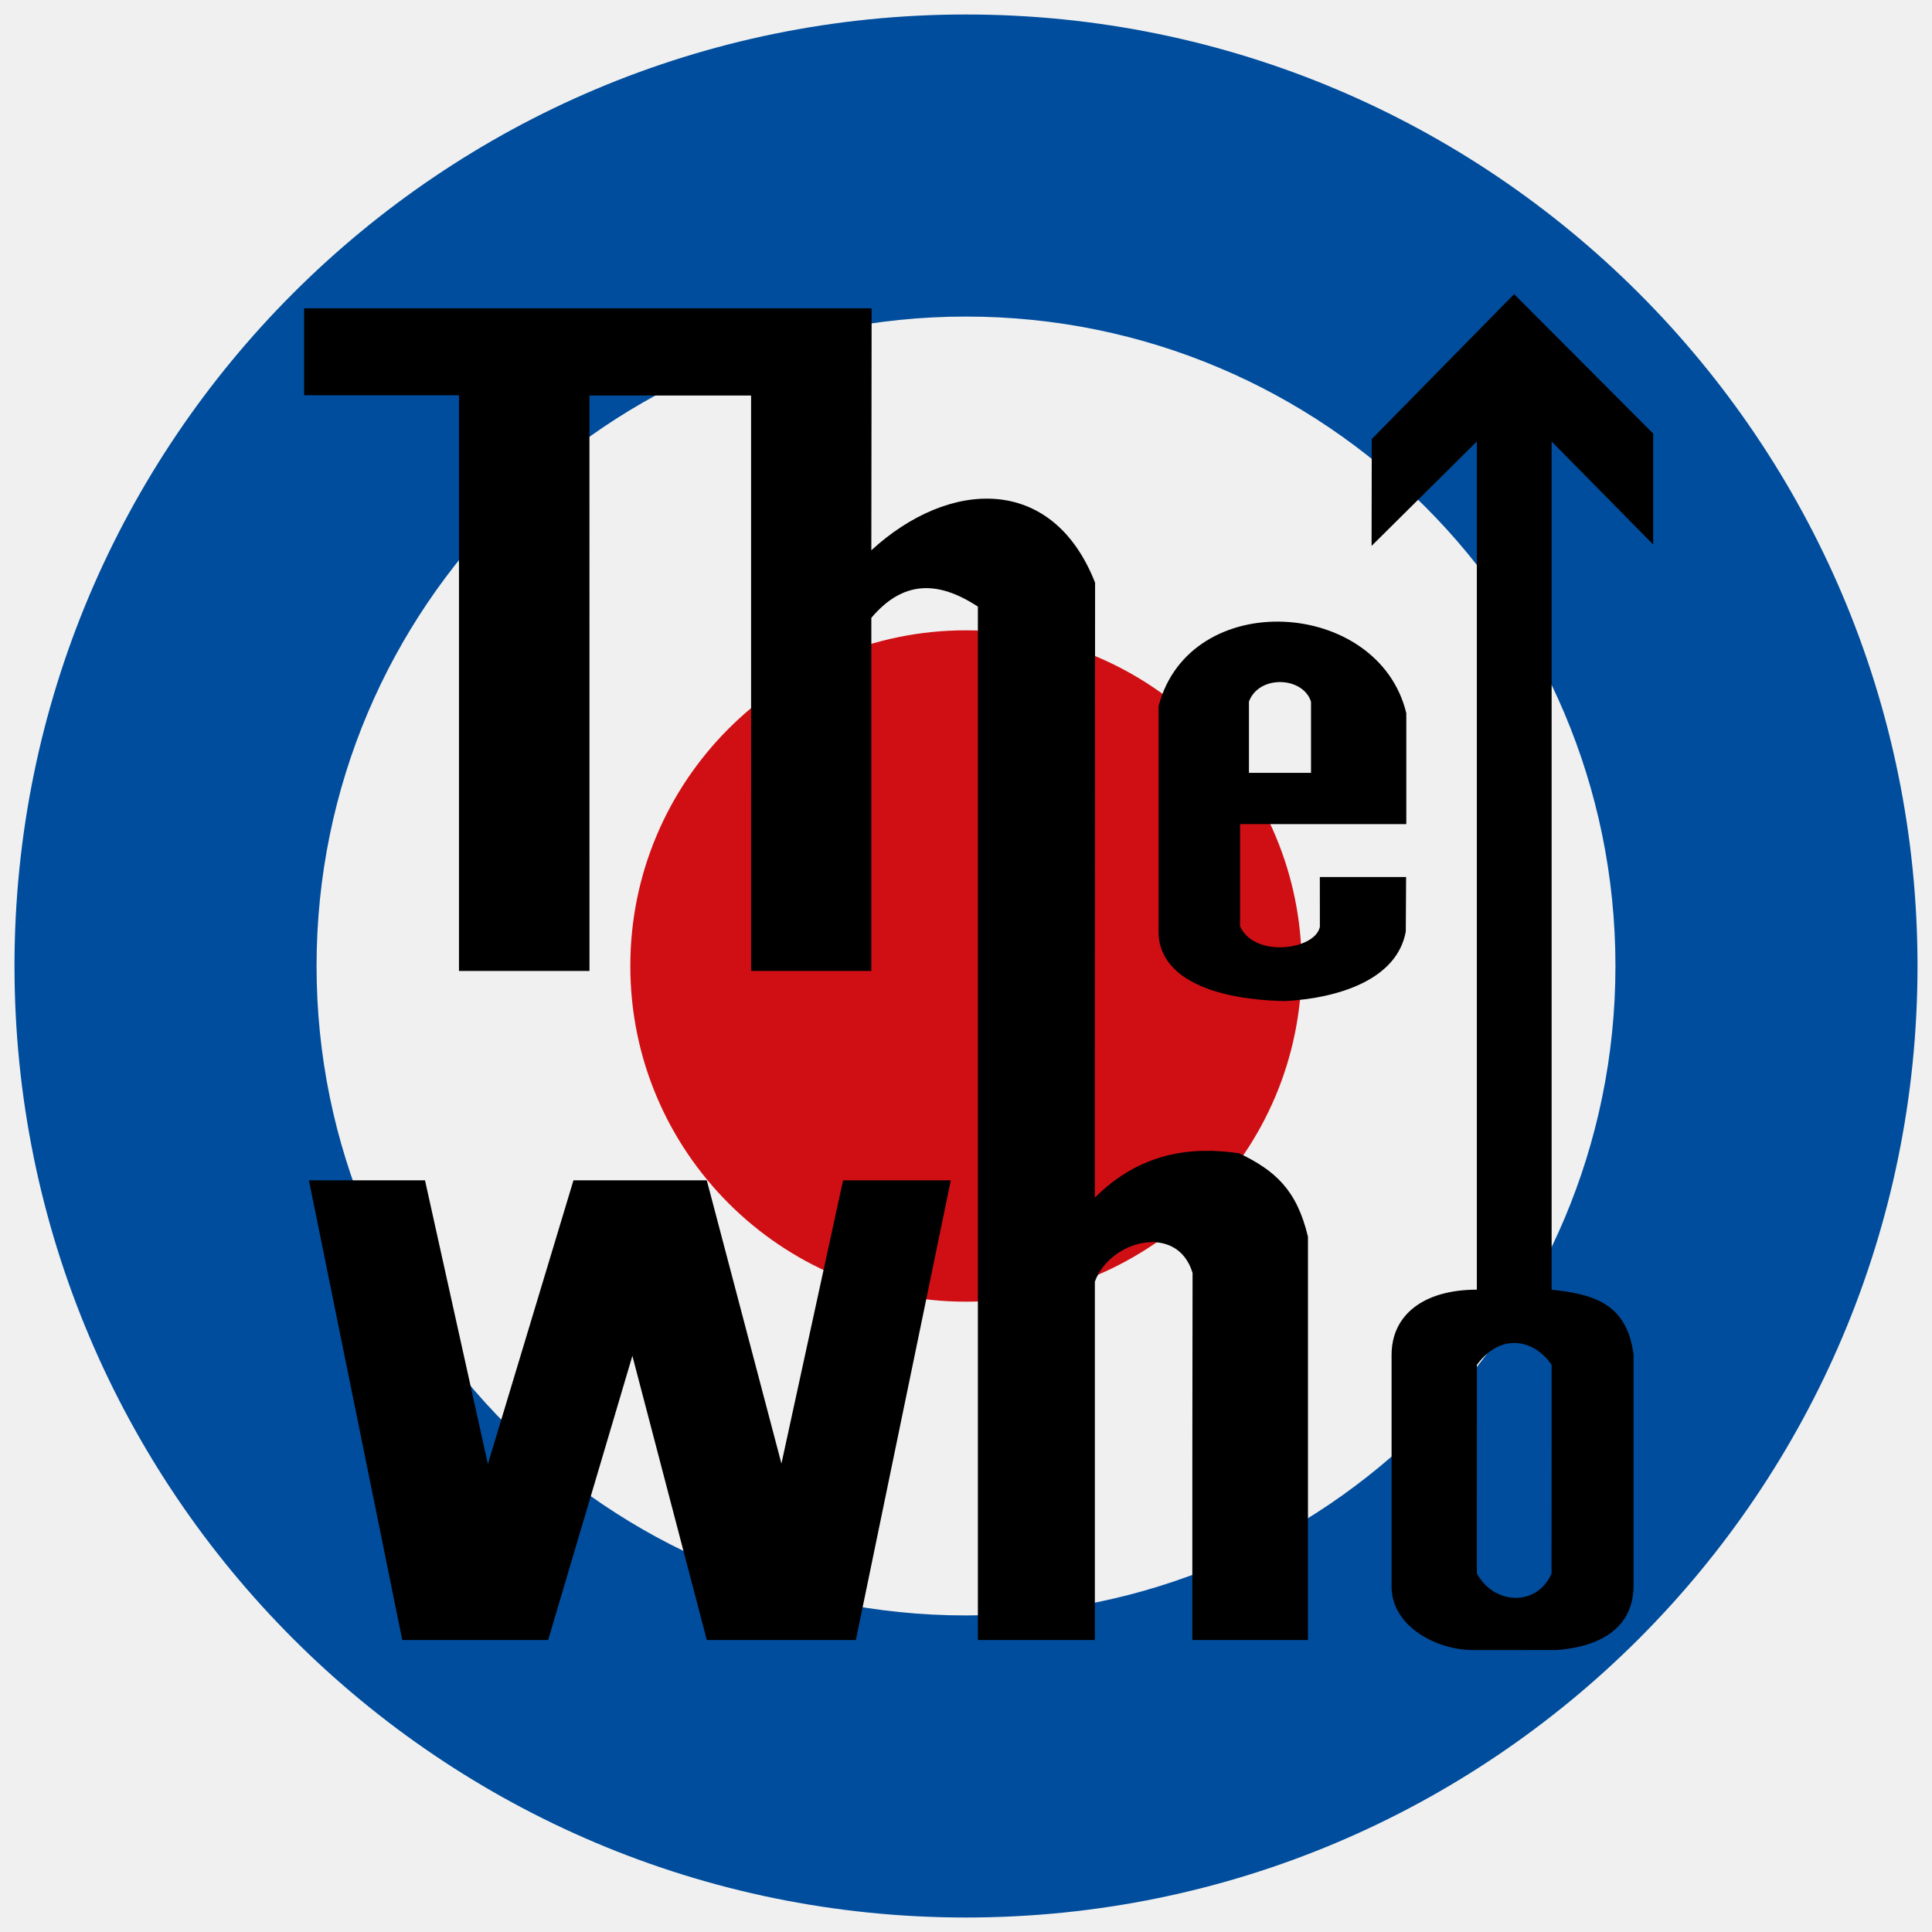
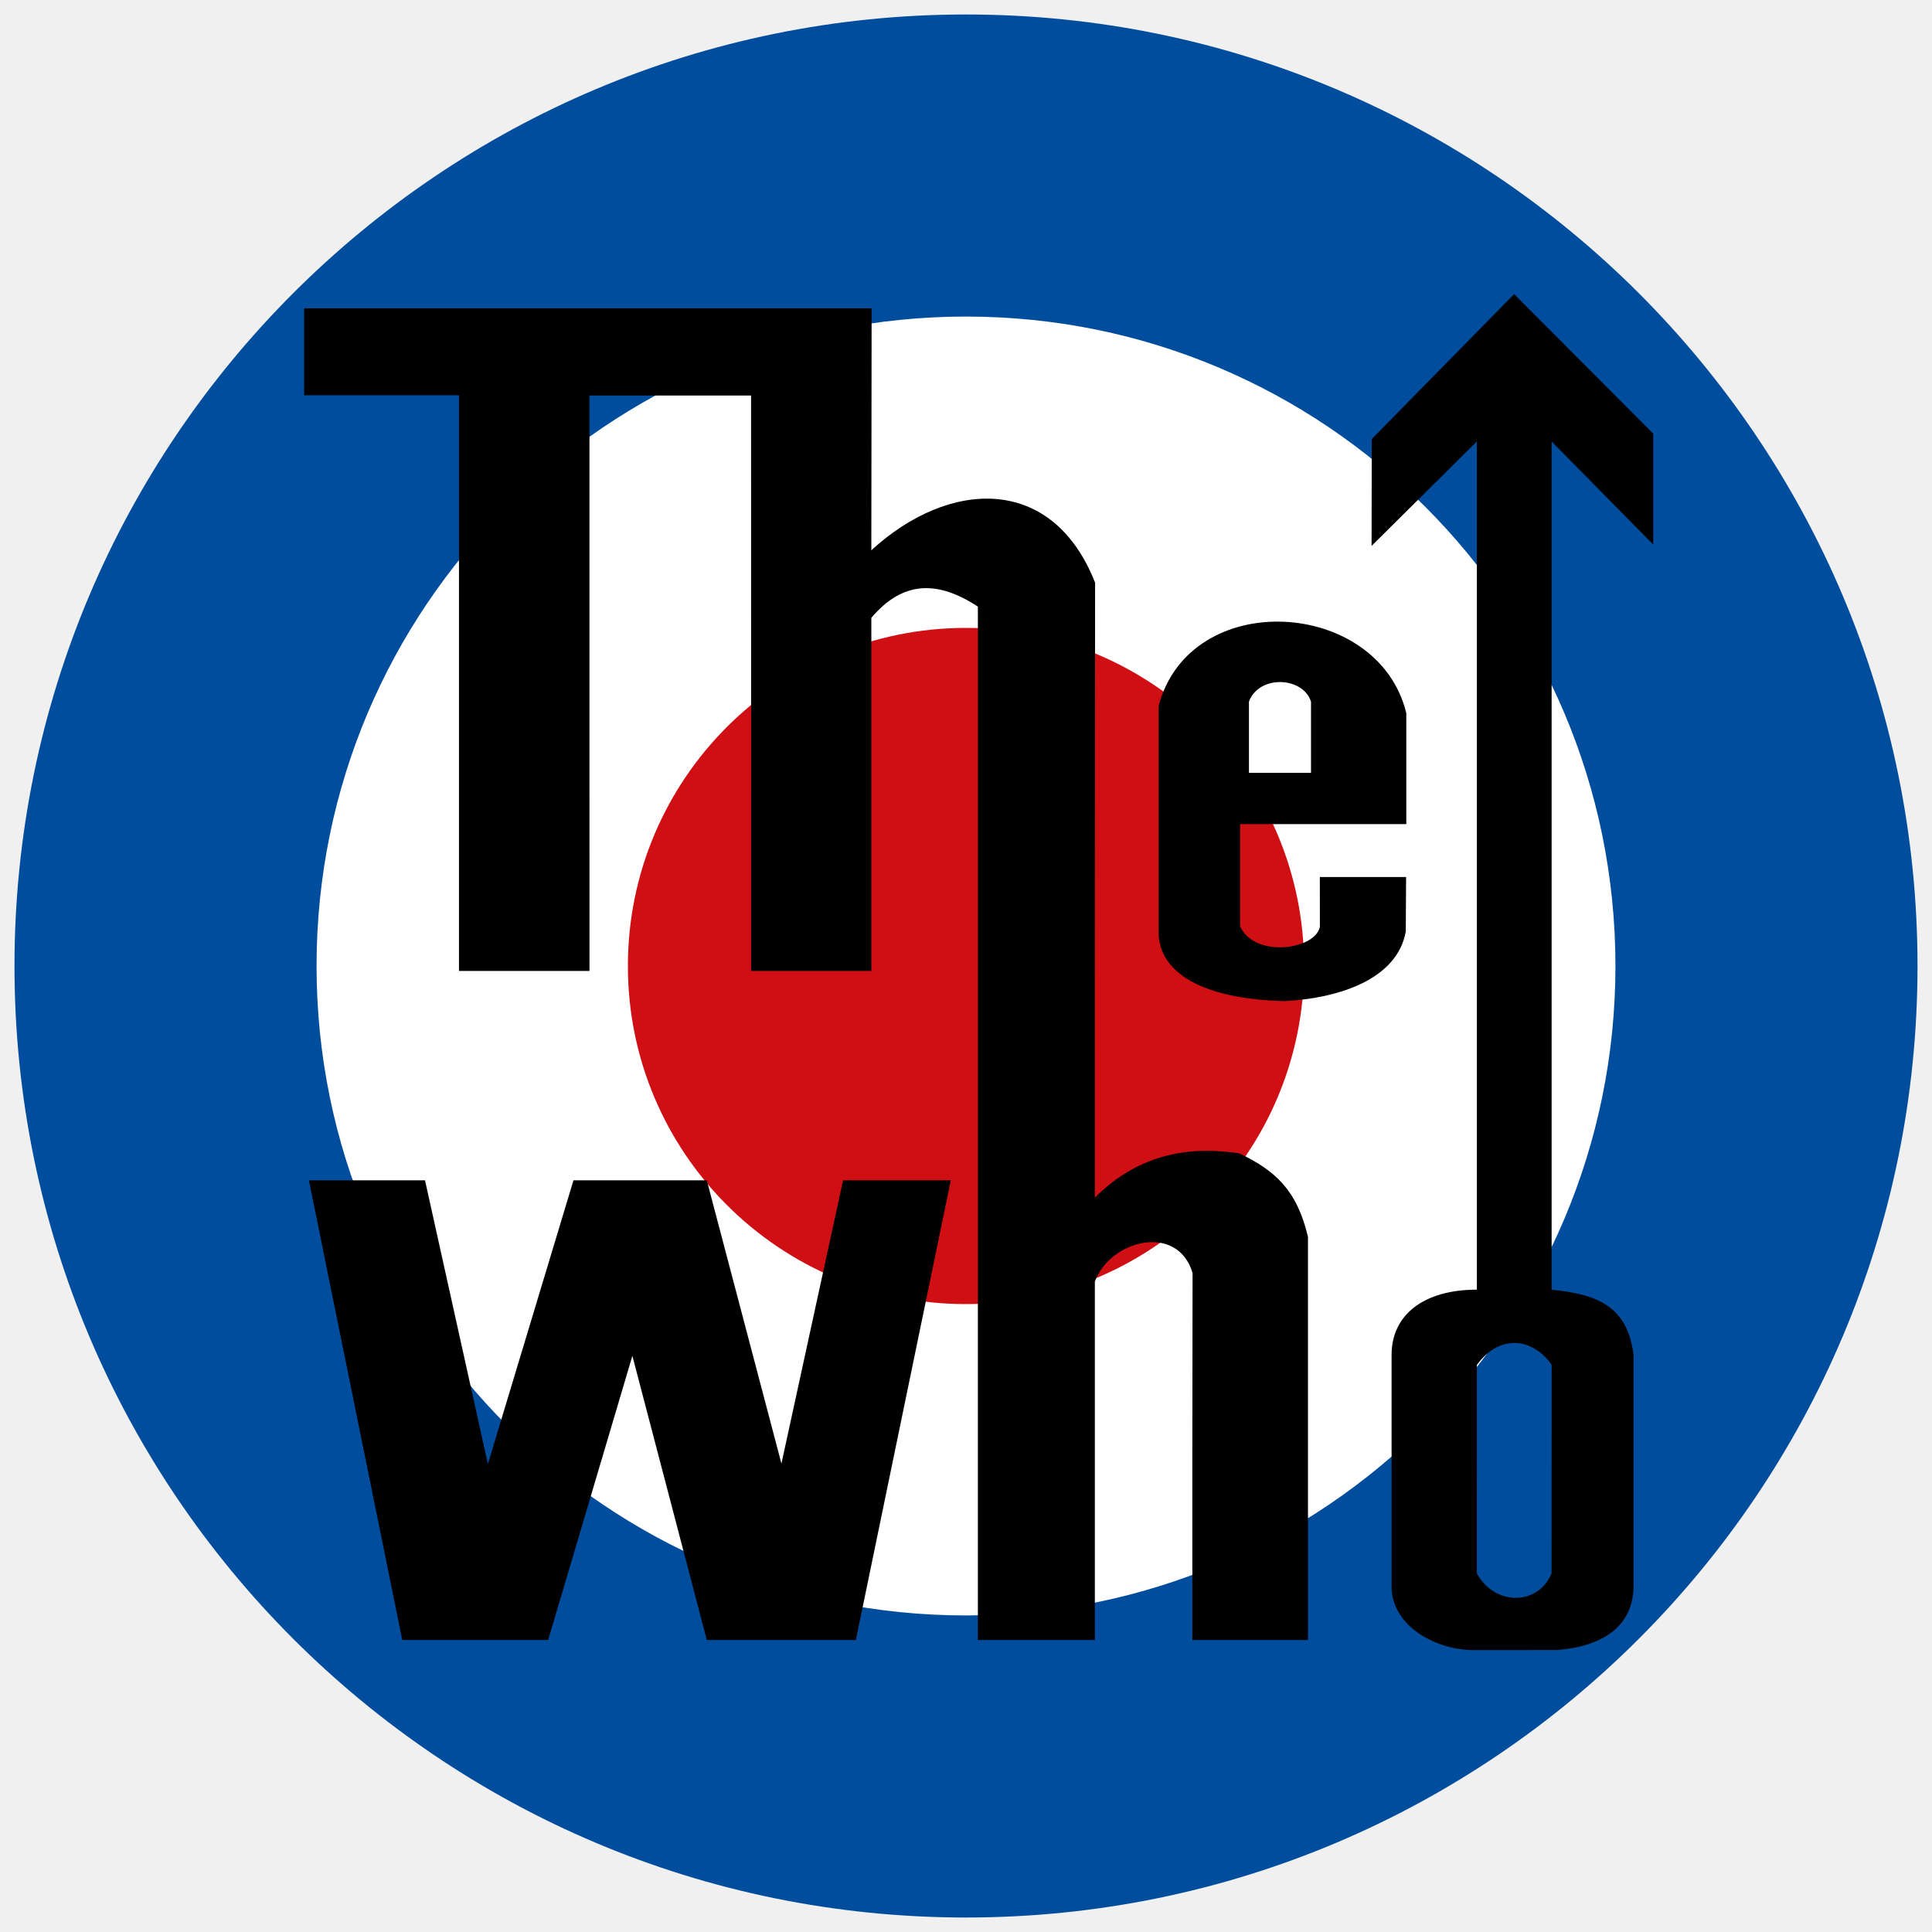
<svg xmlns="http://www.w3.org/2000/svg" viewBox="0 0 200 200" class="the-who">
  <g class="the-who__symbol">
-     <circle fill="#D00F14" cx="100" cy="100" r="34.75" />
+     <circle fill="#FFFFFF" cx="100" cy="100" r="70" />
+     <circle fill="#D00F14" cx="100" cy="100" r="35" />
    <path fill="#004D9D" d="M100 1.5C45.6 1.5 1.5 45.6 1.5 100s44.1 98.5 98.5 98.5 98.5-44.1 98.5-98.5S154.4 1.5 100 1.5zm0 165.73c-37.13 0-67.23-30.1-67.23-67.23S62.87 32.77 100 32.77s67.23 30.1 67.23 67.23-30.1 67.23-67.23 67.23z" />
  </g>
  <g class="the-who__text">
    <path d="M171.14 56.372V44.887l-14.4-14.438-14.736 15-.018 11.062L152.883 45.7v87.805c-5.495 0-8.827 2.606-8.827 6.747v24.18c.155 4.034 4.74 6.39 8.478 6.386l8.658-.007c4.915-.4 7.93-2.59 7.912-6.72v-23.87c-.662-5.03-3.754-6.24-8.48-6.71V45.706L171.14 56.37zm-10.526 106.526c-1.46 3.38-5.906 3.32-7.732-.02 0-7.185.004-14.424.004-21.584 2.484-3.384 5.942-2.647 7.738 0l-.01 21.604z" />
    <path d="M41.643 169.777l-9.665-47.593h12.018l6.51 29.373 8.86-29.373h13.8l7.728 29.326 6.38-29.326h11.154l-9.83 47.593h-15.43l-7.705-29.42-8.72 29.42h-15.1z" />
    <path d="M145.58 85.31V73.825c-2.882-11.91-22.41-13.082-25.647-.723v23.324c-.035 4.298 4.64 7.016 13.07 7.207 5.62-.296 11.64-2.258 12.523-7.207 0-1.867.033-3.767.033-5.634h-8.93l.004 5.16c-.517 2.41-6.8 3.22-8.258-.06V85.31h17.197zm-16.29-12.68c1.03-2.788 5.597-2.608 6.426.01v7.363h-6.426V72.63z" />
    <path d="M101.23 62.796c-4.182-2.74-7.77-2.69-11.03 1.162v36.554H77.755l-.004-59.57H61.02l.003 59.57h-13.51V40.915h-16.03v-9H90.23l-.03 25.05c8.034-7.372 18.744-7.895 23.163 3.353-.025 27.596-.025 61.44-.025 63.662 4.725-4.726 10.09-5.324 14.96-4.584 3.69 1.778 5.944 3.76 7.102 8.63v41.75h-11.97c0-12.665-.005-25.33.024-37.998-1.56-5.222-8.556-3.403-10.115.898v37.1h-12.11V62.796z" />
  </g>
</svg>
